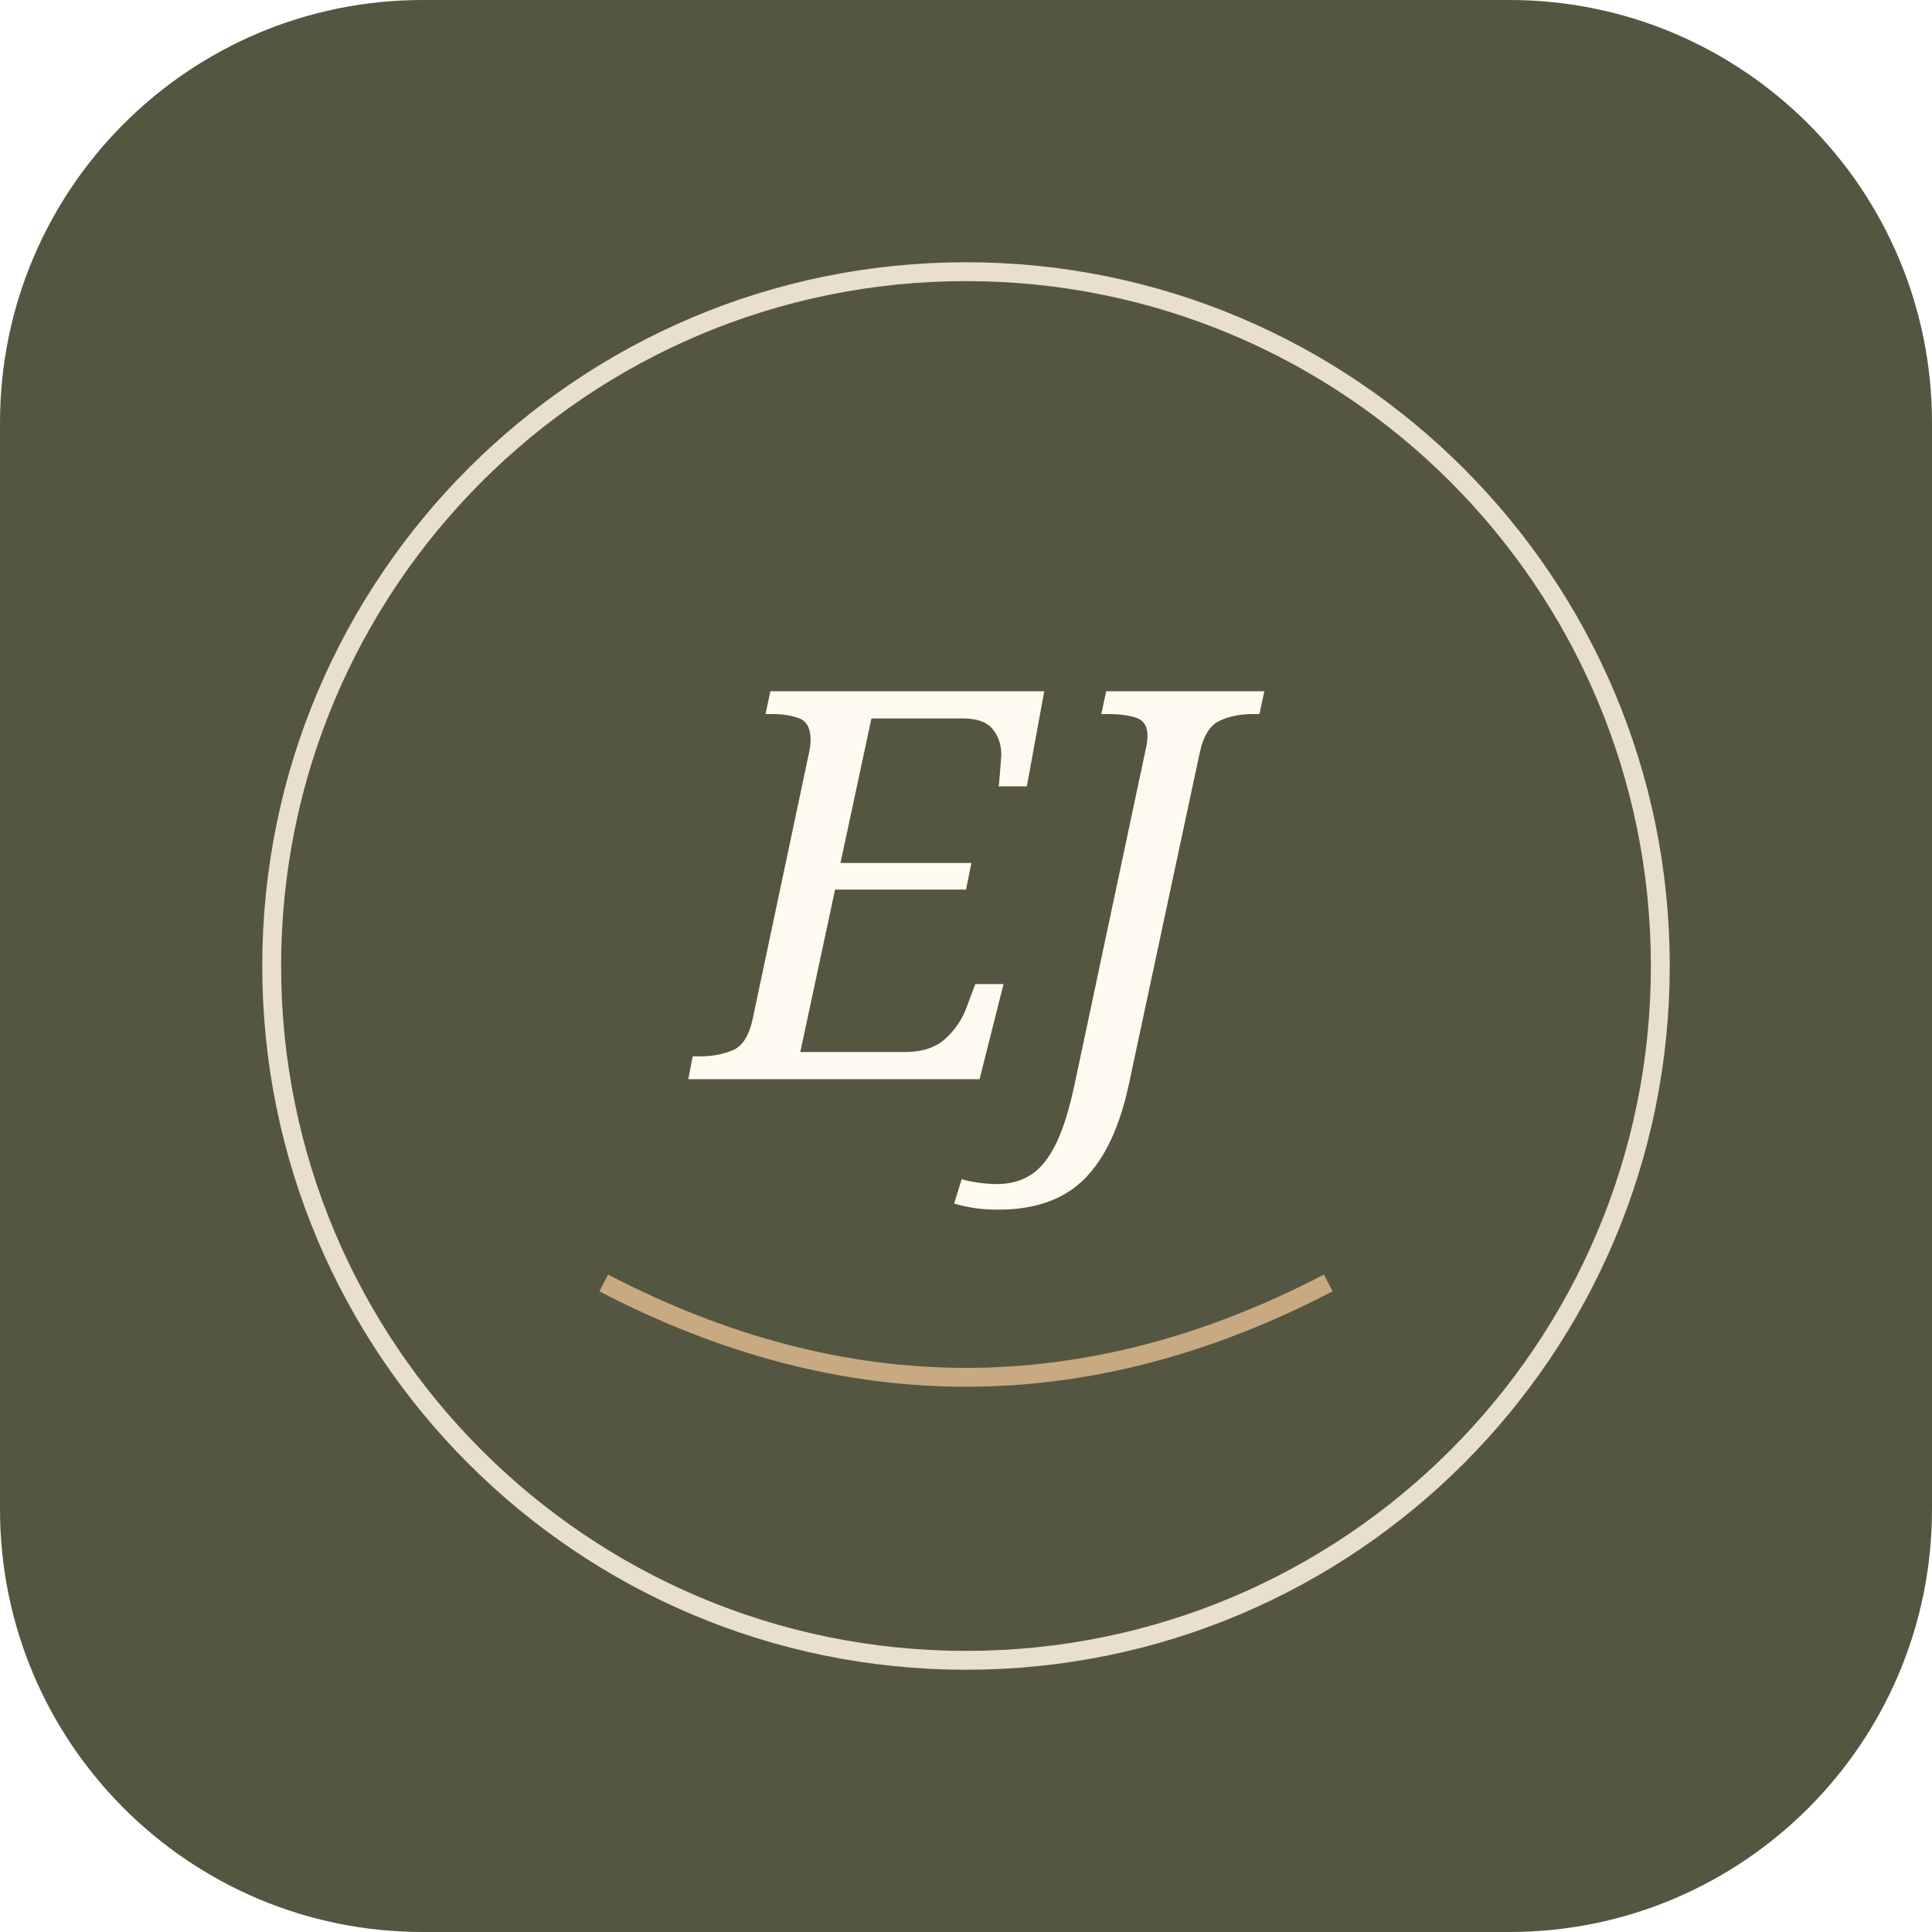
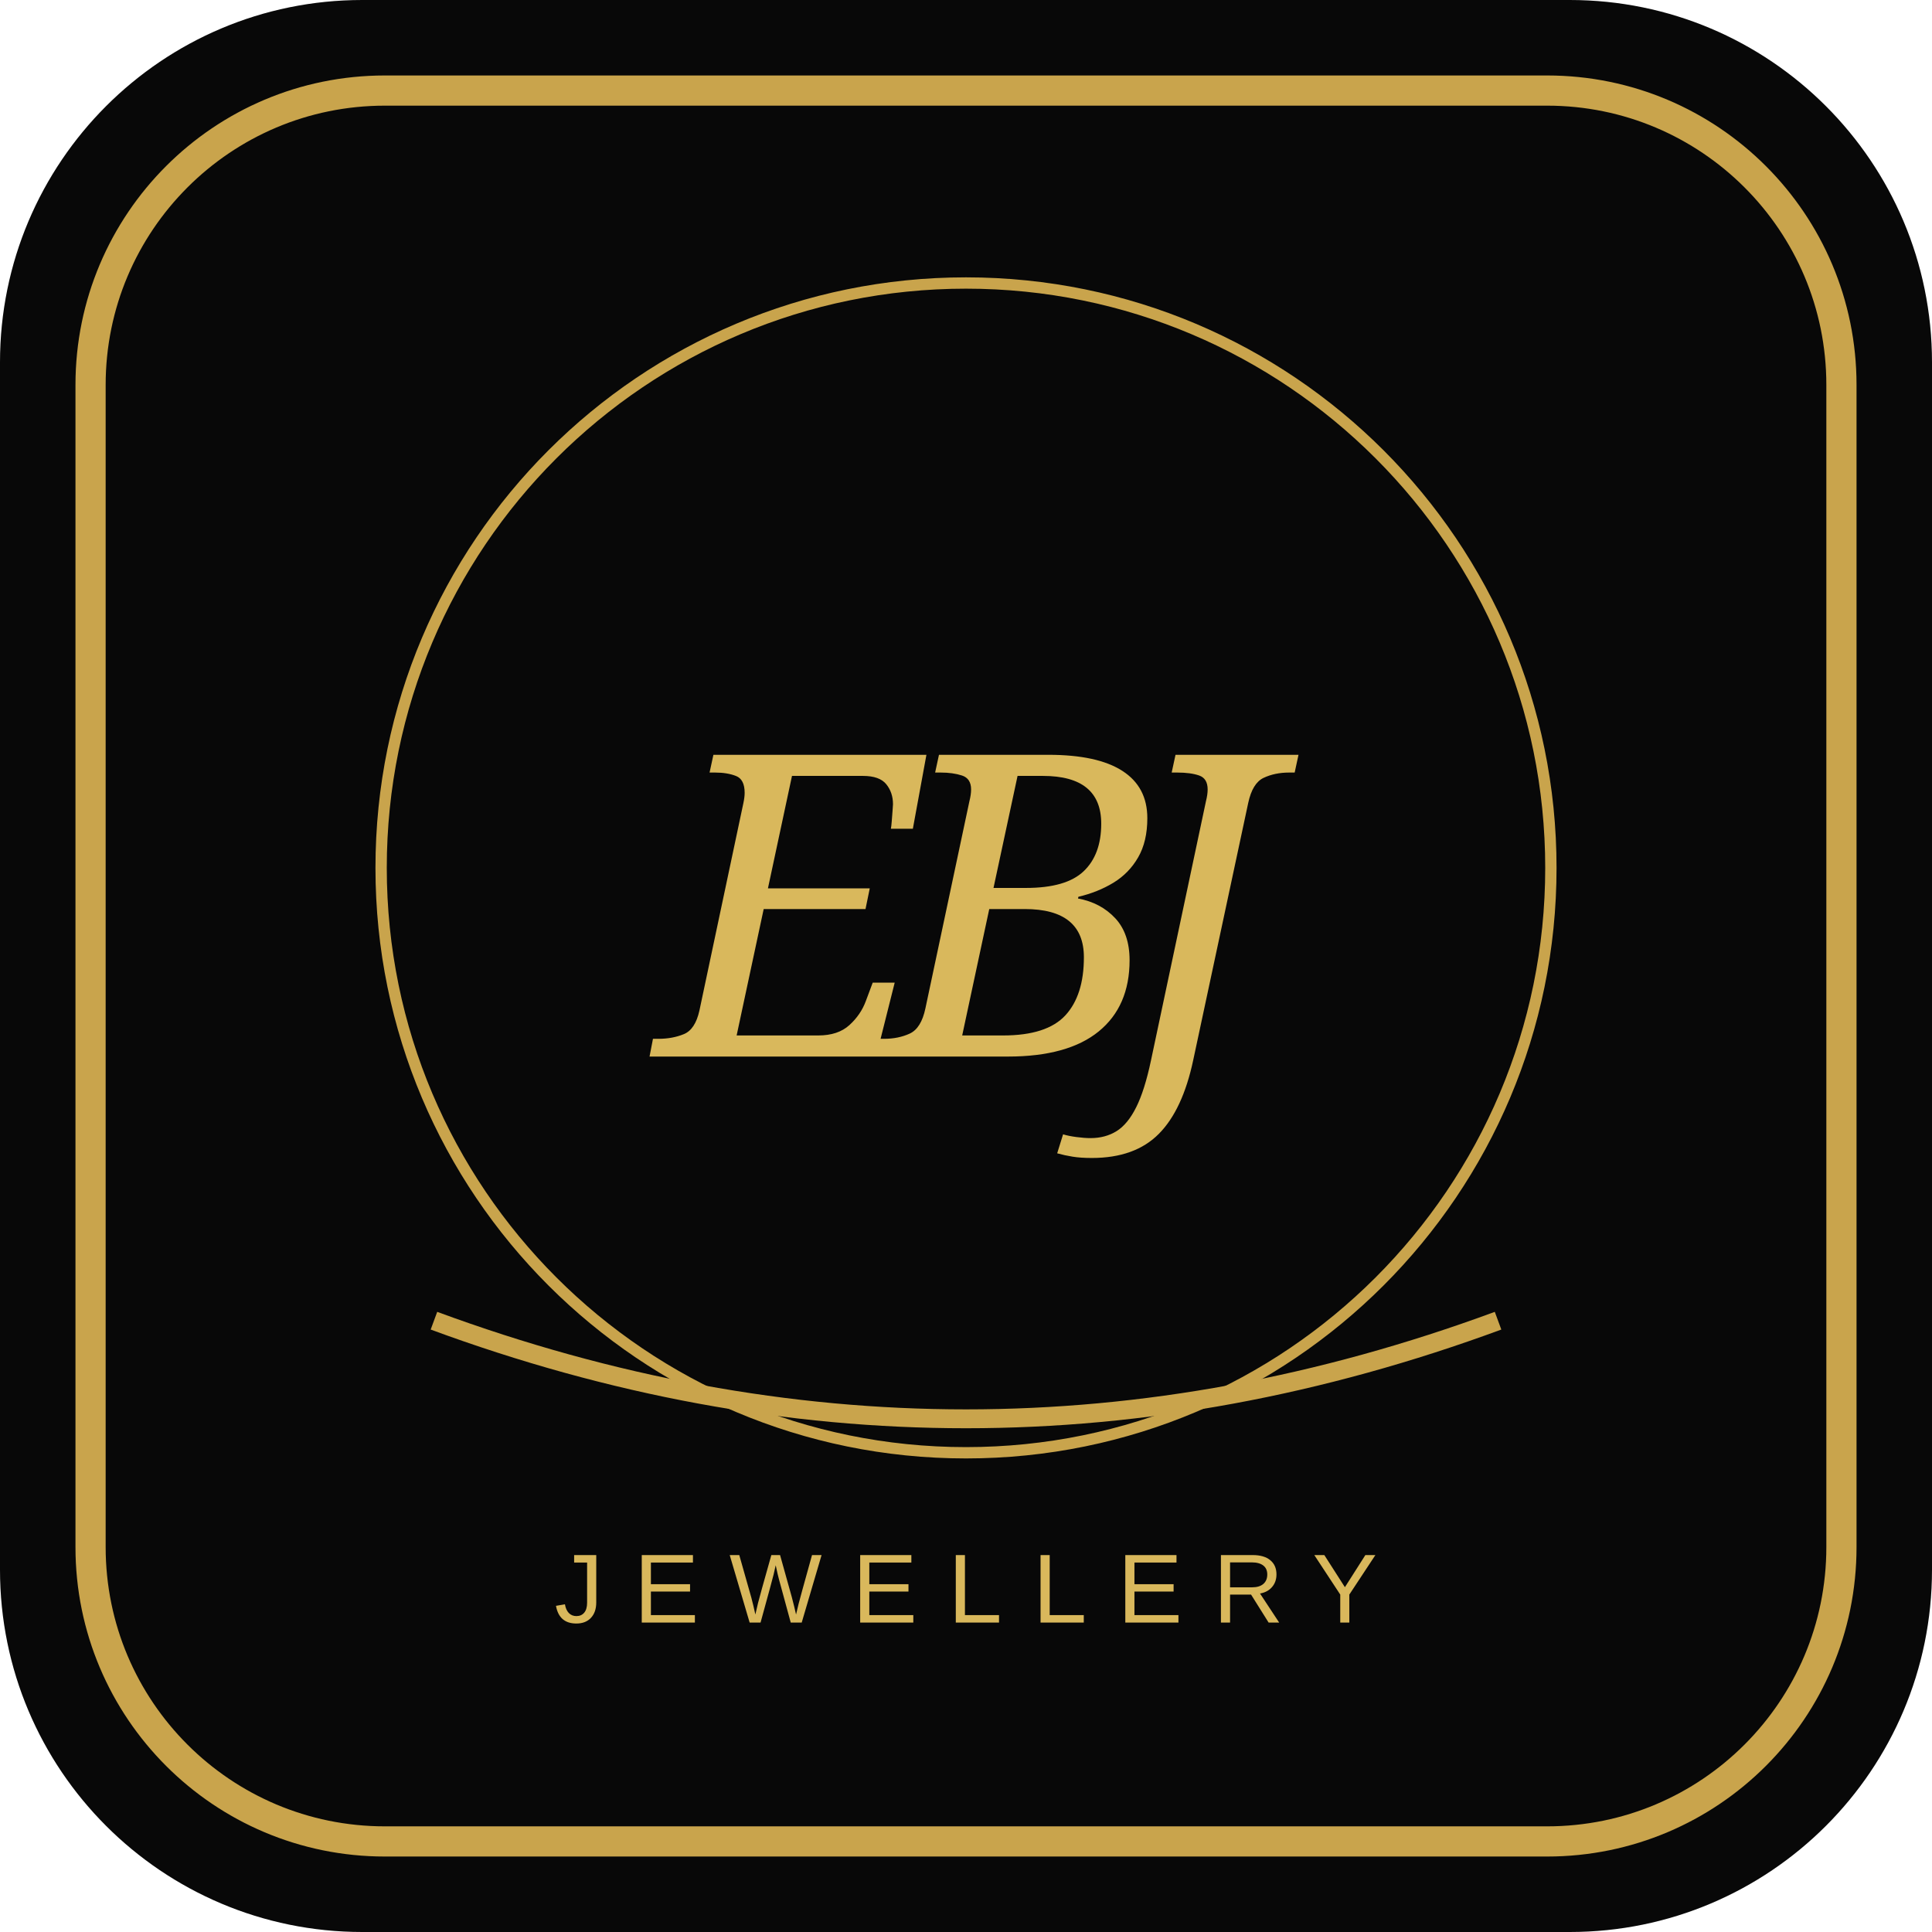
<svg xmlns="http://www.w3.org/2000/svg" viewBox="0 0 512 512">
-   <rect width="512" height="512" rx="112" fill="#555642" />
-   <circle cx="256" cy="256" r="184" fill="none" stroke="#e9dfcd" stroke-width="5" />
-   <text x="256" y="286" text-anchor="middle" fill="#fffaf0" font-family="Georgia,serif" font-size="144" font-style="italic">EJ</text>
-   <path d="M160 340 Q256 390 352 340" fill="none" stroke="#c7a982" stroke-width="5" />
+   <rect width="512" height="512" rx="96" fill="#080808" />
+   <rect x="24" y="24" width="464" height="464" rx="78" fill="none" stroke="#c9a44c" stroke-width="8" />
+   <circle cx="256" cy="230" r="155" fill="none" stroke="#c9a44c" stroke-width="3" />
+   <text x="256" y="280" text-anchor="middle" fill="#d9b85c" font-family="Georgia,serif" font-size="112" font-style="italic" letter-spacing="-10">EBJ</text>
+   <path d="M115 350 Q256 402 397 350" fill="none" stroke="#c9a44c" stroke-width="5" />
+   <text x="256" y="430" text-anchor="middle" fill="#d9b85c" font-family="Arial,sans-serif" font-size="26" letter-spacing="8">JEWELLERY</text>
</svg>
